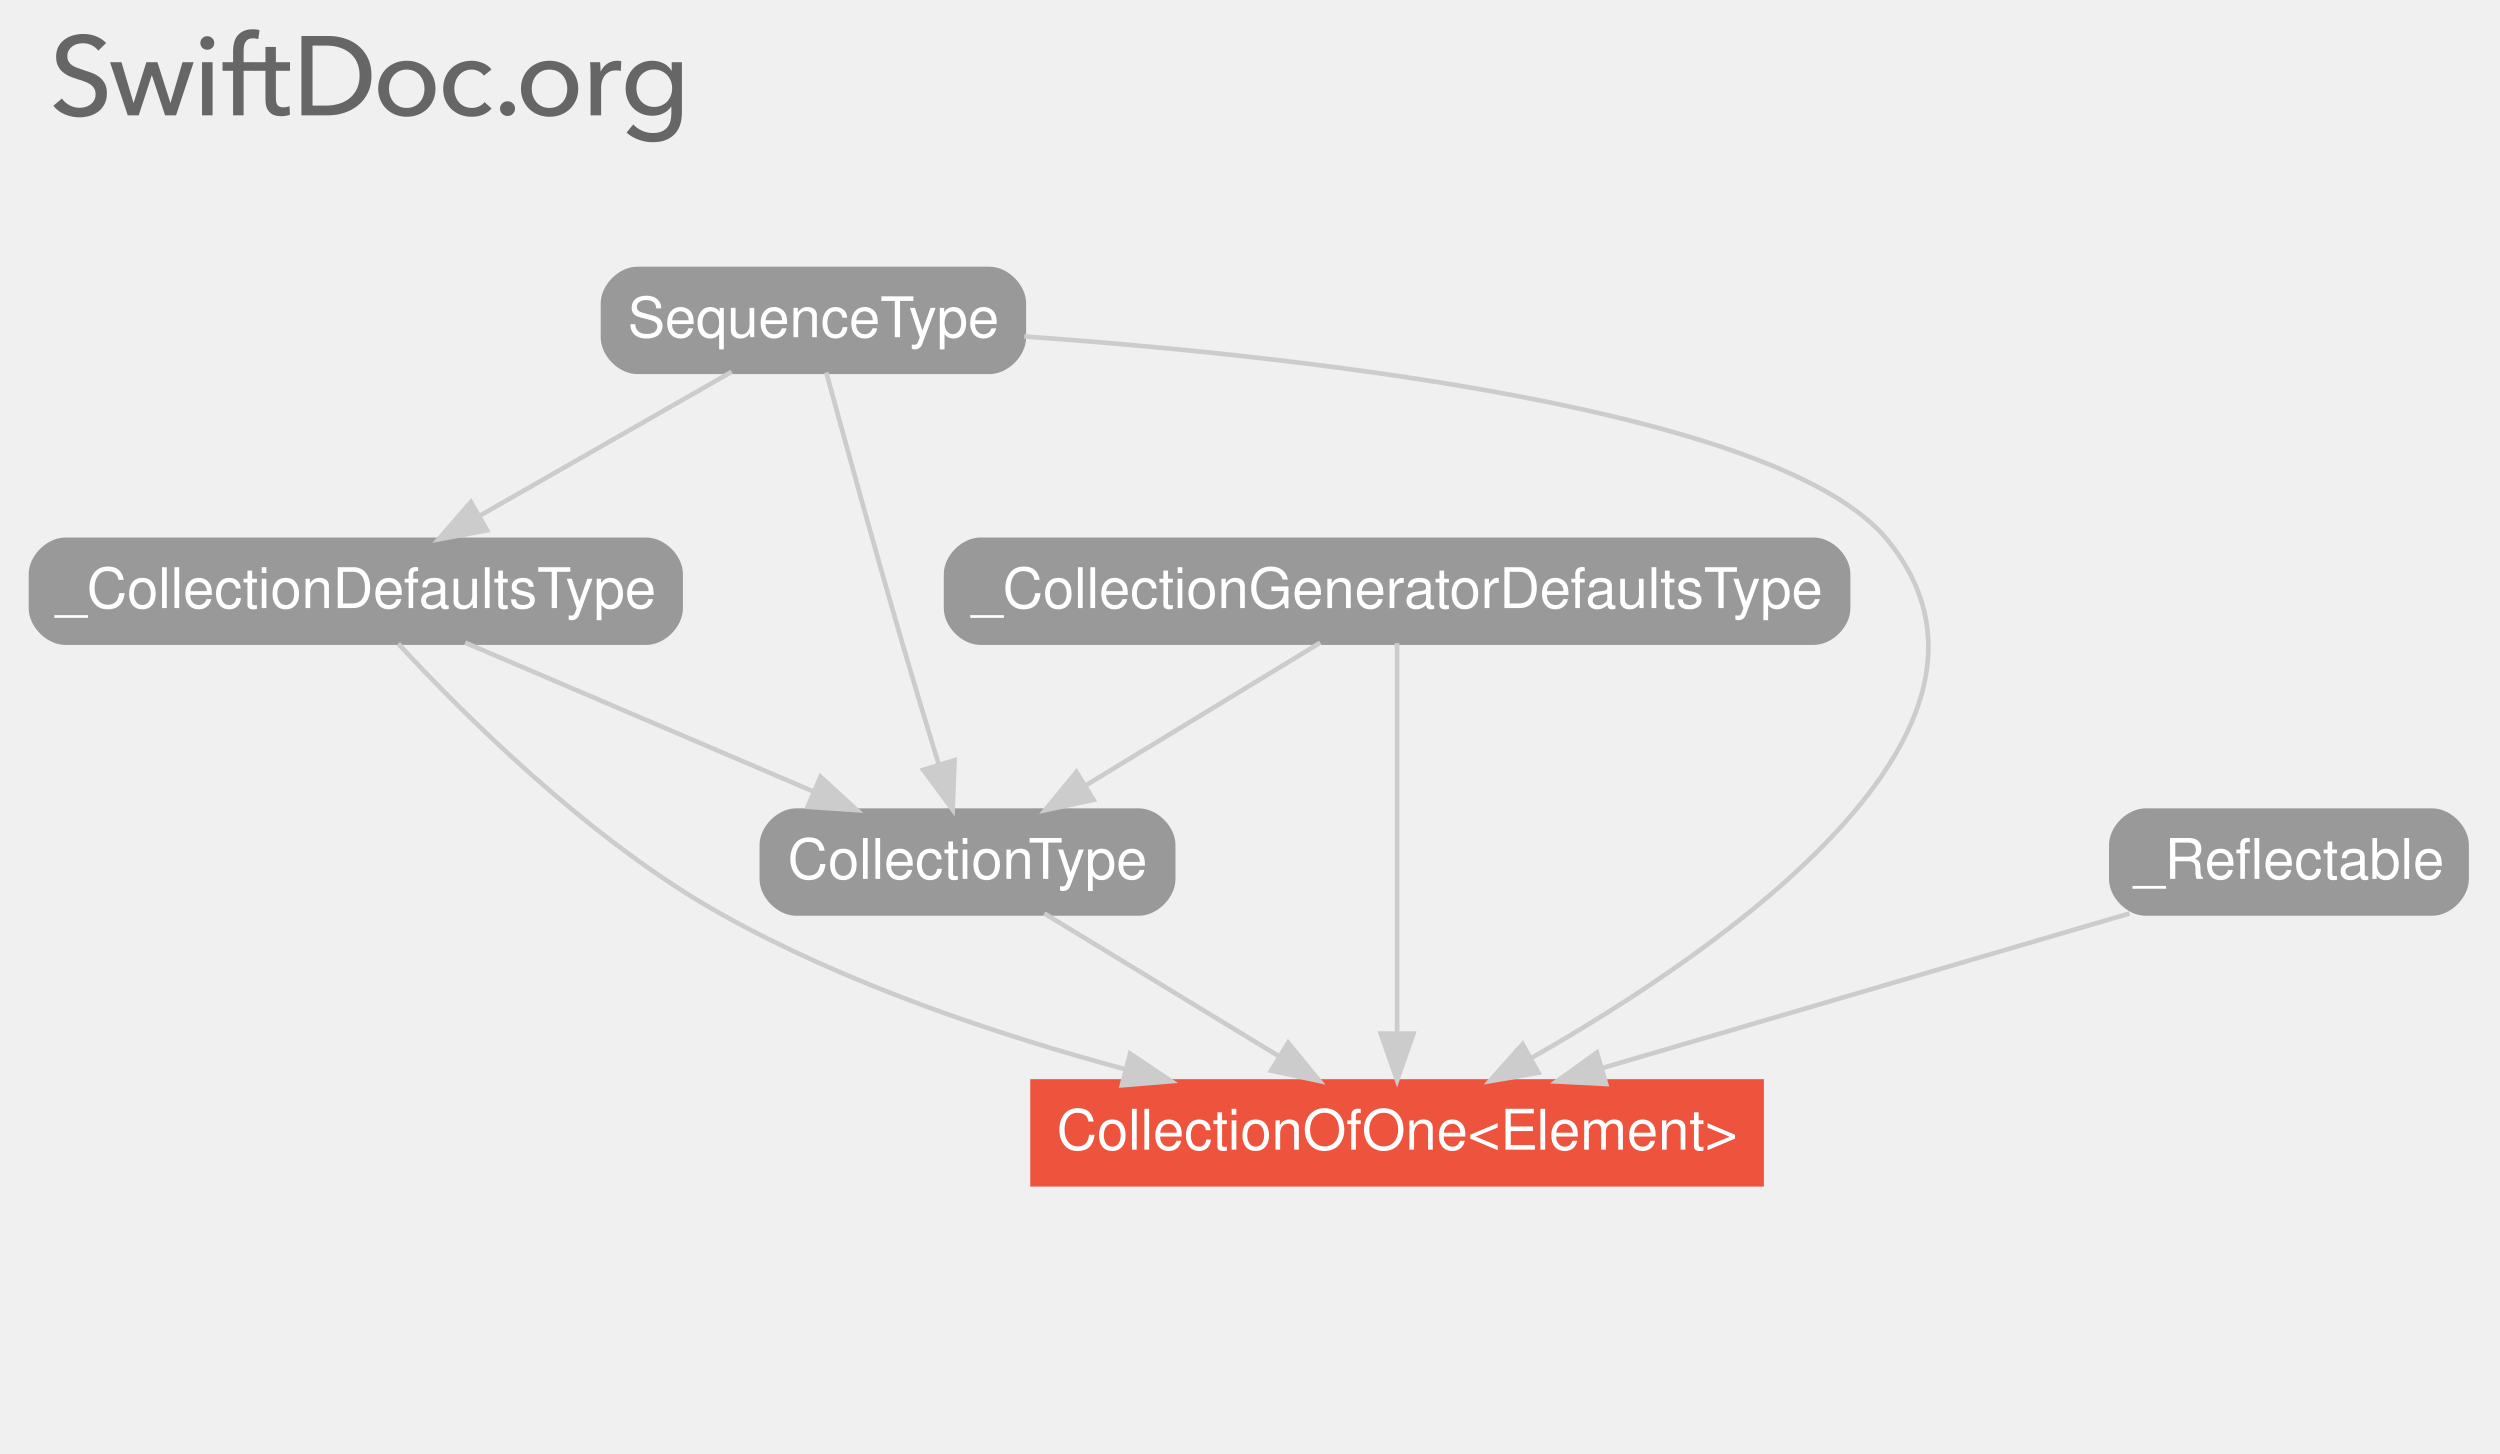
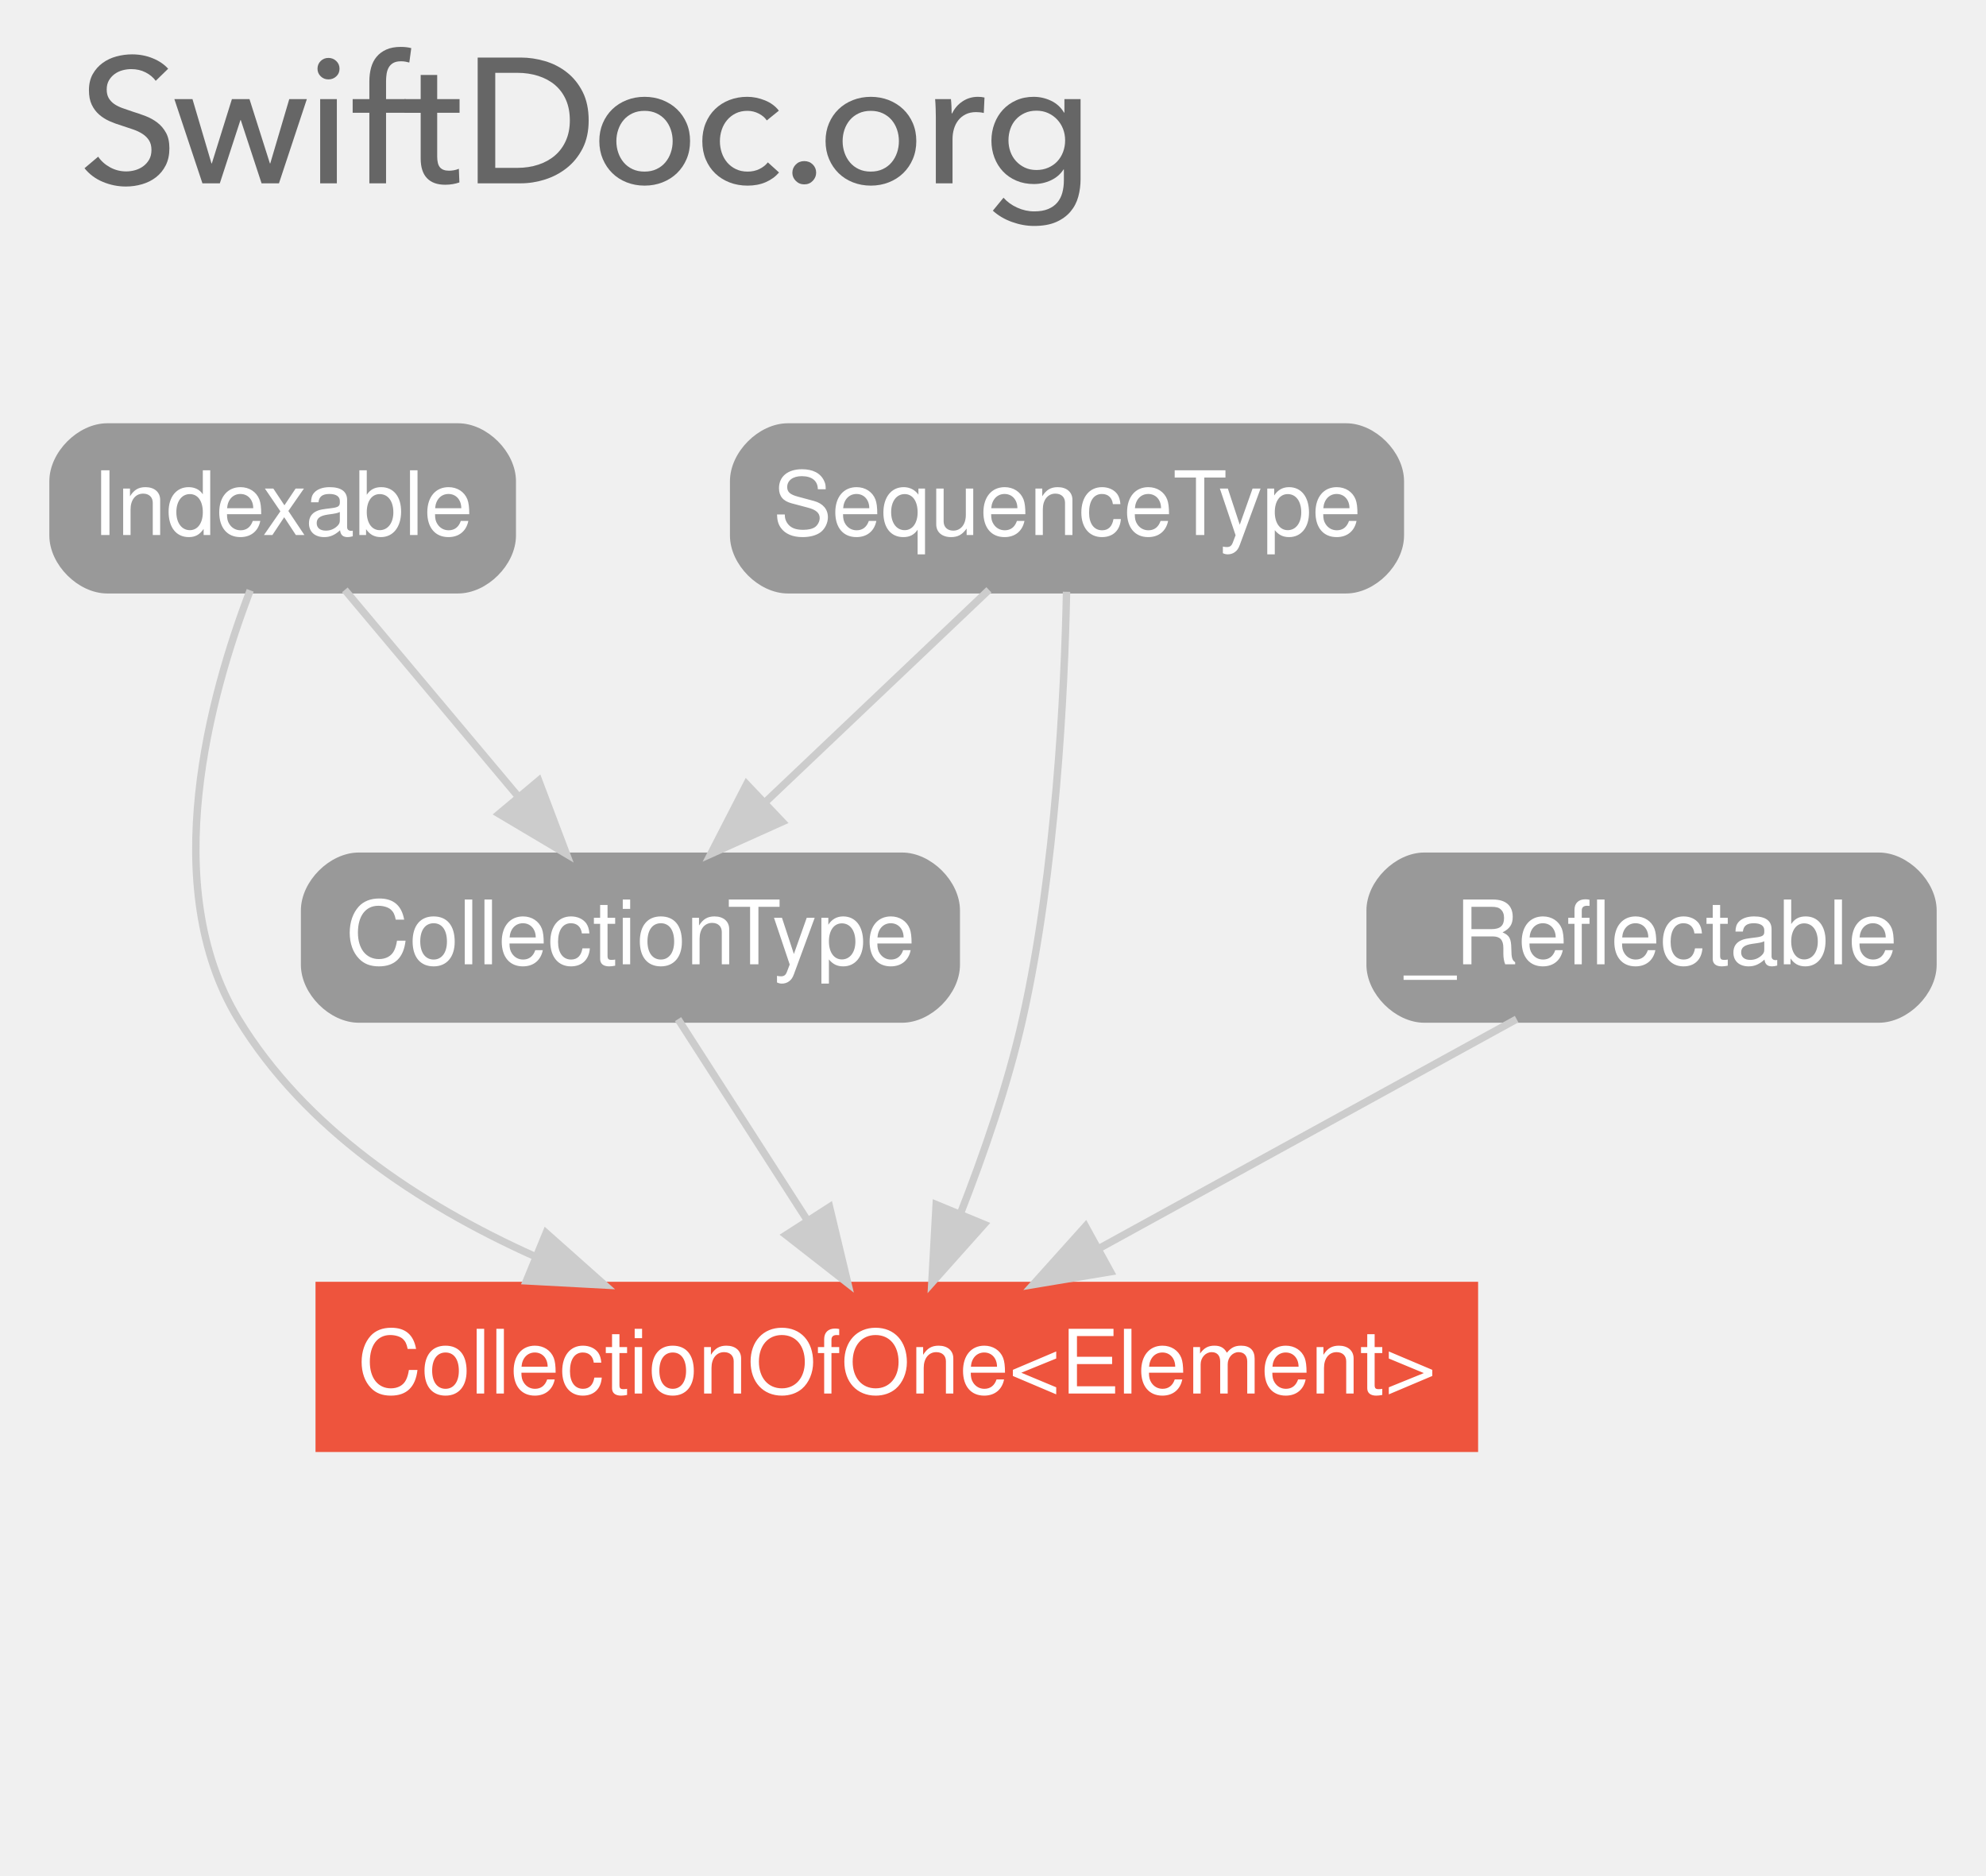
- <svg xmlns="http://www.w3.org/2000/svg" xmlns:xlink="http://www.w3.org/1999/xlink" width="535pt" height="311pt" viewBox="0.00 0.00 535.40 311.20">
-   <g id="graph0" class="graph" transform="scale(1 1) rotate(0) translate(7.2 253.6)">
-     <g transform="translate(0 -253.6)">
+ <svg xmlns="http://www.w3.org/2000/svg" xmlns:xlink="http://www.w3.org/1999/xlink" width="268pt" height="253pt" viewBox="0.00 0.00 268.40 253.20">
+   <g id="graph0" class="graph" transform="scale(1 1) rotate(0) translate(7.2 195.6)">
+     <g transform="translate(0 -195.6)">
      <g>
        <path fill="#666666" d="M13.846,10.832c-0.336-0.464-0.792-0.844-1.368-1.14s-1.224-0.444-1.944-0.444         c-0.384,0-0.772,0.052-1.164,0.156C8.977,9.509,8.622,9.677,8.301,9.908c-0.32,0.232-0.58,0.52-0.78,0.864         c-0.2,0.344-0.3,0.756-0.3,1.236c0,0.464,0.092,0.852,0.276,1.164c0.184,0.312,0.432,0.576,0.744,0.792s0.68,0.4,1.104,0.552         c0.423,0.152,0.876,0.309,1.356,0.468c0.576,0.177,1.16,0.376,1.752,0.601c0.592,0.224,1.128,0.52,1.608,0.888         s0.872,0.828,1.176,1.38s0.456,1.252,0.456,2.101c0,0.88-0.164,1.644-0.492,2.292c-0.328,0.647-0.765,1.184-1.308,1.607         c-0.544,0.424-1.172,0.74-1.884,0.948s-1.444,0.312-2.196,0.312c-1.072,0-2.108-0.208-3.108-0.624         c-1-0.415-1.828-1.031-2.484-1.848l1.848-1.56c0.4,0.592,0.936,1.071,1.608,1.439c0.672,0.368,1.399,0.552,2.184,0.552         c0.4,0,0.8-0.056,1.2-0.168c0.4-0.111,0.764-0.288,1.092-0.527c0.328-0.24,0.596-0.54,0.804-0.9         c0.208-0.36,0.312-0.796,0.312-1.308s-0.108-0.94-0.324-1.284c-0.216-0.344-0.508-0.636-0.876-0.876s-0.796-0.444-1.284-0.612         c-0.488-0.168-1.004-0.34-1.548-0.516c-0.544-0.16-1.08-0.356-1.608-0.588c-0.528-0.232-1-0.528-1.416-0.889         c-0.416-0.359-0.752-0.804-1.008-1.332c-0.256-0.527-0.384-1.184-0.384-1.968c0-0.848,0.172-1.576,0.516-2.184         c0.344-0.608,0.792-1.112,1.344-1.512c0.552-0.4,1.176-0.692,1.872-0.876c0.696-0.184,1.396-0.276,2.1-0.276         c0.992,0,1.92,0.176,2.784,0.528c0.864,0.352,1.56,0.824,2.088,1.416L13.846,10.832z" />
        <path fill="#666666" d="M18.813,13.304l2.568,8.688h0.048l2.712-8.688h2.376l2.76,8.688h0.048l2.568-8.688h2.376L30.501,24.68         h-2.352l-2.808-8.544h-0.048l-2.784,8.544h-2.352l-3.792-11.376H18.813z" />
        <path fill="#666666" d="M38.685,9.2c0,0.416-0.147,0.76-0.44,1.032c-0.294,0.272-0.647,0.408-1.06,0.408s-0.762-0.14-1.047-0.42         c-0.286-0.28-0.429-0.62-0.429-1.02c0-0.416,0.143-0.764,0.429-1.044c0.286-0.28,0.635-0.42,1.047-0.42s0.766,0.14,1.06,0.42         C38.538,8.437,38.685,8.784,38.685,9.2z M38.325,24.68h-2.256V13.304h2.256V24.68z" />
        <path fill="#666666" d="M47.613,15.152h-2.64v9.528h-2.256v-9.528h-2.256v-1.848h2.256v-2.376c0-0.672,0.076-1.292,0.228-1.86         c0.152-0.568,0.4-1.06,0.744-1.476c0.344-0.416,0.784-0.744,1.32-0.984c0.536-0.24,1.188-0.36,1.956-0.36         c0.544,0,1.016,0.056,1.416,0.168l-0.264,1.944c-0.176-0.048-0.352-0.088-0.528-0.12c-0.176-0.032-0.376-0.048-0.6-0.048         c-0.432,0-0.78,0.076-1.044,0.228c-0.264,0.152-0.468,0.356-0.612,0.612s-0.24,0.548-0.288,0.876         c-0.048,0.328-0.072,0.668-0.072,1.02v2.376h2.64V15.152z" />
        <path fill="#666666" d="M54.909,15.152h-3.024v5.91c0,0.687,0.128,1.177,0.384,1.472c0.256,0.295,0.664,0.442,1.224,0.442         c0.208,0,0.432-0.021,0.672-0.065c0.24-0.044,0.456-0.11,0.648-0.198l0.072,1.848c-0.272,0.096-0.572,0.172-0.9,0.229         c-0.328,0.056-0.668,0.084-1.02,0.084c-1.072,0-1.892-0.296-2.46-0.889c-0.568-0.592-0.852-1.479-0.852-2.664v-6.168h-2.184         v-1.848h2.184V10.04h2.232v3.264h3.024V15.152z" />
        <path fill="#666666" d="M57.356,7.688h5.832c1.088,0,2.176,0.16,3.264,0.48c1.088,0.32,2.072,0.824,2.952,1.512         s1.592,1.568,2.136,2.64c0.544,1.072,0.816,2.36,0.816,3.864c0,1.456-0.272,2.716-0.816,3.78s-1.256,1.943-2.136,2.64         s-1.864,1.216-2.952,1.561c-1.088,0.344-2.176,0.516-3.264,0.516h-5.832V7.688z M59.732,22.593h2.976         c1.024,0,1.972-0.145,2.844-0.432c0.872-0.288,1.624-0.704,2.256-1.248c0.632-0.544,1.124-1.216,1.476-2.017         c0.352-0.8,0.528-1.704,0.528-2.712c0-1.056-0.176-1.983-0.528-2.784c-0.353-0.8-0.844-1.468-1.476-2.004         c-0.632-0.536-1.384-0.944-2.256-1.224s-1.82-0.42-2.844-0.42h-2.976V22.593z" />
        <path fill="#666666" d="M86.06,18.969c0,0.88-0.156,1.688-0.468,2.424c-0.312,0.736-0.744,1.372-1.296,1.908         c-0.552,0.536-1.204,0.952-1.956,1.248c-0.752,0.296-1.56,0.443-2.424,0.443c-0.864,0-1.672-0.147-2.424-0.443         c-0.752-0.296-1.4-0.712-1.944-1.248c-0.544-0.536-0.972-1.172-1.284-1.908c-0.312-0.735-0.468-1.544-0.468-2.424         s0.156-1.684,0.468-2.412c0.312-0.728,0.74-1.356,1.284-1.884c0.543-0.528,1.191-0.939,1.944-1.236         c0.752-0.296,1.56-0.444,2.424-0.444c0.864,0,1.672,0.148,2.424,0.444c0.752,0.297,1.404,0.708,1.956,1.236         c0.552,0.527,0.984,1.156,1.296,1.884C85.904,17.285,86.06,18.089,86.06,18.969z M83.708,18.98c0-0.542-0.084-1.061-0.252-1.556         c-0.169-0.494-0.414-0.929-0.734-1.304s-0.718-0.674-1.192-0.897s-1.015-0.335-1.625-0.335c-0.61,0-1.152,0.111-1.625,0.335         c-0.474,0.224-0.871,0.522-1.191,0.897c-0.321,0.375-0.566,0.81-0.734,1.304C76.184,17.92,76.1,18.438,76.1,18.98         c0,0.543,0.084,1.062,0.253,1.556c0.168,0.495,0.413,0.934,0.734,1.316c0.321,0.383,0.718,0.686,1.191,0.909         c0.473,0.224,1.015,0.335,1.625,0.335c0.61,0,1.151-0.111,1.625-0.335s0.871-0.526,1.192-0.909s0.565-0.821,0.734-1.316         C83.624,20.042,83.708,19.523,83.708,18.98z" />
        <path fill="#666666" d="M96.428,16.184c-0.24-0.368-0.6-0.676-1.08-0.924s-0.992-0.372-1.536-0.372         c-0.592,0-1.116,0.112-1.572,0.336c-0.456,0.225-0.844,0.524-1.164,0.9c-0.32,0.376-0.564,0.812-0.732,1.308         s-0.252,1.017-0.252,1.56c0,0.545,0.084,1.064,0.252,1.561s0.412,0.933,0.732,1.308c0.32,0.376,0.712,0.677,1.176,0.9         c0.464,0.225,0.992,0.336,1.584,0.336c0.576,0,1.1-0.111,1.572-0.336c0.472-0.224,0.86-0.528,1.164-0.912l1.512,1.368         c-0.48,0.561-1.08,0.996-1.8,1.308c-0.72,0.312-1.536,0.468-2.448,0.468c-0.88,0-1.692-0.144-2.436-0.432         c-0.744-0.288-1.388-0.691-1.932-1.212c-0.544-0.52-0.972-1.147-1.284-1.884s-0.468-1.561-0.468-2.473         c0-0.896,0.152-1.711,0.456-2.447c0.304-0.736,0.728-1.368,1.272-1.896c0.543-0.527,1.188-0.936,1.932-1.224         c0.744-0.288,1.548-0.433,2.412-0.433c0.8,0,1.596,0.16,2.388,0.48s1.419,0.784,1.884,1.392L96.428,16.184z" />
        <path fill="#666666" d="M103.1,23.24c0,0.417-0.152,0.784-0.456,1.104c-0.304,0.32-0.688,0.479-1.152,0.479         c-0.448,0-0.828-0.155-1.14-0.468c-0.312-0.312-0.468-0.676-0.468-1.092c0-0.432,0.152-0.804,0.456-1.116         c0.304-0.312,0.688-0.468,1.152-0.468c0.464,0,0.848,0.152,1.152,0.456C102.947,22.44,103.1,22.808,103.1,23.24z" />
        <path fill="#666666" d="M116.635,18.969c0,0.88-0.156,1.688-0.468,2.424c-0.312,0.736-0.744,1.372-1.296,1.908         c-0.552,0.536-1.204,0.952-1.956,1.248c-0.752,0.296-1.56,0.443-2.424,0.443c-0.864,0-1.672-0.147-2.424-0.443         c-0.752-0.296-1.4-0.712-1.944-1.248c-0.544-0.536-0.972-1.172-1.284-1.908c-0.312-0.735-0.468-1.544-0.468-2.424         s0.156-1.684,0.468-2.412c0.312-0.728,0.74-1.356,1.284-1.884c0.543-0.528,1.191-0.939,1.944-1.236         c0.752-0.296,1.56-0.444,2.424-0.444c0.864,0,1.672,0.148,2.424,0.444c0.752,0.297,1.404,0.708,1.956,1.236         c0.552,0.527,0.984,1.156,1.296,1.884C116.479,17.285,116.635,18.089,116.635,18.969z M114.283,18.98         c0-0.542-0.084-1.061-0.252-1.556c-0.169-0.494-0.414-0.929-0.734-1.304s-0.718-0.674-1.192-0.897s-1.015-0.335-1.625-0.335         c-0.61,0-1.152,0.111-1.625,0.335c-0.474,0.224-0.871,0.522-1.191,0.897c-0.321,0.375-0.566,0.81-0.734,1.304         c-0.169,0.495-0.253,1.014-0.253,1.556c0,0.543,0.084,1.062,0.253,1.556c0.168,0.495,0.413,0.934,0.734,1.316         c0.321,0.383,0.718,0.686,1.191,0.909c0.473,0.224,1.015,0.335,1.625,0.335c0.61,0,1.151-0.111,1.625-0.335         s0.871-0.526,1.192-0.909s0.565-0.821,0.734-1.316C114.199,20.042,114.283,19.523,114.283,18.98z" />
        <path fill="#666666" d="M119.251,14.577c-0.016-0.48-0.04-0.904-0.072-1.272h2.136c0.032,0.288,0.056,0.62,0.072,0.996         c0.016,0.376,0.024,0.684,0.024,0.924h0.072c0.32-0.672,0.788-1.212,1.404-1.62c0.616-0.408,1.308-0.612,2.076-0.612         c0.352,0,0.648,0.033,0.888,0.097l-0.096,2.088c-0.32-0.08-0.664-0.12-1.032-0.12c-0.544,0-1.016,0.101-1.416,0.3         c-0.4,0.2-0.732,0.468-0.996,0.805c-0.264,0.336-0.46,0.724-0.588,1.163c-0.128,0.44-0.192,0.9-0.192,1.381v5.976h-2.256v-8.928         C119.275,15.449,119.267,15.056,119.251,14.577z" />
        <path fill="#666666" d="M128.419,26.625c0.496,0.56,1.116,1.008,1.86,1.344c0.744,0.336,1.508,0.504,2.292,0.504         c0.752,0,1.384-0.108,1.896-0.324s0.924-0.512,1.236-0.888s0.536-0.82,0.672-1.332c0.136-0.513,0.204-1.064,0.204-1.656v-1.464         h-0.048c-0.416,0.641-0.984,1.128-1.704,1.464c-0.72,0.336-1.488,0.504-2.304,0.504c-0.864,0-1.652-0.151-2.364-0.456         c-0.712-0.304-1.316-0.72-1.812-1.248c-0.496-0.527-0.88-1.147-1.152-1.859s-0.408-1.477-0.408-2.292         c0-0.816,0.136-1.584,0.408-2.305c0.272-0.72,0.656-1.348,1.152-1.884c0.496-0.535,1.096-0.96,1.8-1.271         c0.704-0.312,1.488-0.469,2.352-0.469c0.816,0,1.596,0.177,2.34,0.528c0.744,0.353,1.332,0.888,1.764,1.608h0.048v-1.824h2.184         v10.8c0,0.832-0.104,1.628-0.312,2.388c-0.208,0.76-0.56,1.433-1.056,2.017s-1.144,1.052-1.944,1.404         c-0.8,0.352-1.792,0.527-2.976,0.527c-0.992,0-1.988-0.18-2.988-0.54c-1-0.359-1.86-0.868-2.58-1.523L128.419,26.625z          M129.091,18.873c0,0.527,0.084,1.031,0.253,1.512c0.168,0.479,0.417,0.904,0.746,1.271c0.329,0.369,0.726,0.664,1.192,0.889         c0.465,0.224,0.995,0.336,1.589,0.336c0.577,0,1.107-0.104,1.589-0.312c0.481-0.207,0.891-0.491,1.228-0.852         s0.598-0.784,0.782-1.272c0.185-0.487,0.277-1.012,0.277-1.571c0-0.544-0.093-1.057-0.277-1.536         c-0.185-0.48-0.449-0.904-0.794-1.272c-0.345-0.367-0.755-0.66-1.228-0.876c-0.474-0.216-1-0.324-1.577-0.324         c-0.594,0-1.124,0.108-1.589,0.324c-0.466,0.216-0.863,0.504-1.192,0.864s-0.578,0.784-0.746,1.271         C129.175,17.812,129.091,18.329,129.091,18.873z" />
      </g>
      <g>
        <a xlink:href="/" pointer-events="all" target="_top">
          <polygon fill="none" points="0,0 145,0 145,35 0,35 0,0" />
        </a>
      </g>
    </g>
    <g id="node1" class="node">
      <g id="a_node1">
        <a xlink:href="/swift-2/type/CollectionOfOne/" target="_top">
-           <polygon fill="#ee543d" stroke="#ee543d" points="370.06,-22 213.94,-22 213.94,-0 370.06,-0 370.06,-22" />
-           <text text-anchor="middle" x="292" y="-7.4" font-family="Helvetica,sans-Serif" font-size="12.00" fill="white">CollectionOfOne&lt;Element&gt;</text>
+           <polygon fill="#ee543d" stroke="#ee543d" points="192.06,-22 35.94,-22 35.94,-0 192.06,-0 192.06,-22" />
+           <text text-anchor="middle" x="114" y="-7.4" font-family="Helvetica,sans-Serif" font-size="12.00" fill="white">CollectionOfOne&lt;Element&gt;</text>
        </a>
      </g>
    </g>
    <g id="node2" class="node">
      <g id="a_node2">
        <a xlink:href="/swift-2/protocol/CollectionType/" target="_top">
-           <path fill="#999999" stroke="#999999" d="M236.704,-80C236.704,-80 163.296,-80 163.296,-80 159.63,-80 155.963,-76.333 155.963,-72.667 155.963,-72.667 155.963,-65.333 155.963,-65.333 155.963,-61.667 159.63,-58 163.296,-58 163.296,-58 236.704,-58 236.704,-58 240.37,-58 244.037,-61.667 244.037,-65.333 244.037,-65.333 244.037,-72.667 244.037,-72.667 244.037,-76.333 240.37,-80 236.704,-80" />
-           <text text-anchor="middle" x="200" y="-65.4" font-family="Helvetica,sans-Serif" font-size="12.00" fill="white">CollectionType</text>
+           <path fill="#999999" stroke="#999999" d="M114.704,-80C114.704,-80 41.296,-80 41.296,-80 37.63,-80 33.963,-76.333 33.963,-72.667 33.963,-72.667 33.963,-65.333 33.963,-65.333 33.963,-61.667 37.63,-58 41.296,-58 41.296,-58 114.704,-58 114.704,-58 118.37,-58 122.037,-61.667 122.037,-65.333 122.037,-65.333 122.037,-72.667 122.037,-72.667 122.037,-76.333 118.37,-80 114.704,-80" />
+           <text text-anchor="middle" x="78" y="-65.4" font-family="Helvetica,sans-Serif" font-size="12.00" fill="white">CollectionType</text>
        </a>
      </g>
    </g>
    <g id="edge1" class="edge">
-       <path fill="none" stroke="#cccccc" d="M216.448,-57.988C230.36,-49.52 250.526,-37.245 266.525,-27.507" />
-       <polygon fill="#cccccc" stroke="#cccccc" points="268.662,-30.303 275.384,-22.114 265.023,-24.324 268.662,-30.303" />
+       <path fill="none" stroke="#cccccc" d="M84.436,-57.988C89.29,-50.438 96.089,-39.861 101.944,-30.754" />
+       <polygon fill="#cccccc" stroke="#cccccc" points="104.913,-32.608 107.376,-22.304 99.024,-28.823 104.913,-32.608" />
    </g>
    <g id="node3" class="node">
      <g id="a_node3">
-         <a xlink:href="/swift-2/protocol/SequenceType/" target="_top">
-           <path fill="#999999" stroke="#999999" d="M204.718,-196C204.718,-196 129.282,-196 129.282,-196 125.615,-196 121.949,-192.333 121.949,-188.667 121.949,-188.667 121.949,-181.333 121.949,-181.333 121.949,-177.667 125.615,-174 129.282,-174 129.282,-174 204.718,-174 204.718,-174 208.385,-174 212.051,-177.667 212.051,-181.333 212.051,-181.333 212.051,-188.667 212.051,-188.667 212.051,-192.333 208.385,-196 204.718,-196" />
-           <text text-anchor="middle" x="167" y="-181.4" font-family="Helvetica,sans-Serif" font-size="12.00" fill="white">SequenceType</text>
+         <a xlink:href="/swift-2/protocol/Indexable/" target="_top">
+           <path fill="#999999" stroke="#999999" d="M54.699,-138C54.699,-138 7.301,-138 7.301,-138 3.634,-138 -0.032,-134.333 -0.032,-130.667 -0.032,-130.667 -0.032,-123.333 -0.032,-123.333 -0.032,-119.667 3.634,-116 7.301,-116 7.301,-116 54.699,-116 54.699,-116 58.366,-116 62.032,-119.667 62.032,-123.333 62.032,-123.333 62.032,-130.667 62.032,-130.667 62.032,-134.333 58.366,-138 54.699,-138" />
+           <text text-anchor="middle" x="31" y="-123.4" font-family="Helvetica,sans-Serif" font-size="12.00" fill="white">Indexable</text>
        </a>
      </g>
    </g>
    <g id="edge2" class="edge">
-       <path fill="none" stroke="#cccccc" d="M212.153,-181.561C272.376,-177.255 374.088,-165.949 397,-138 430.063,-97.669 362.076,-50.555 320.703,-27.006" />
-       <polygon fill="#cccccc" stroke="#cccccc" points="322.27,-23.873 311.828,-22.08 318.873,-29.993 322.27,-23.873" />
+       <path fill="none" stroke="#cccccc" d="M26.613,-115.927C21.216,-101.855 14.03,-76.019 25,-58 33.988,-43.236 49.41,-33.003 64.915,-26.008" />
+       <polygon fill="#cccccc" stroke="#cccccc" points="66.604,-29.098 74.523,-22.059 63.944,-22.623 66.604,-29.098" />
    </g>
-     <g id="edge6" class="edge">
-       <path fill="none" stroke="#cccccc" d="M169.76,-173.841C173.395,-160.531 180.025,-136.474 186,-116 188.504,-107.419 191.363,-97.969 193.841,-89.878" />
-       <polygon fill="#cccccc" stroke="#cccccc" points="197.22,-90.798 196.819,-80.211 190.53,-88.738 197.22,-90.798" />
+     <g id="edge5" class="edge">
+       <path fill="none" stroke="#cccccc" d="M39.403,-115.988C45.872,-108.281 54.987,-97.419 62.736,-88.187" />
+       <polygon fill="#cccccc" stroke="#cccccc" points="65.604,-90.214 69.352,-80.304 60.242,-85.714 65.604,-90.214" />
    </g>
    <g id="node4" class="node">
      <g id="a_node4">
-         <a xlink:href="/swift-2/protocol/_CollectionDefaultsType/" target="_top">
-           <path fill="#999999" stroke="#999999" d="M131.224,-138C131.224,-138 6.776,-138 6.776,-138 3.109,-138 -0.557,-134.333 -0.557,-130.667 -0.557,-130.667 -0.557,-123.333 -0.557,-123.333 -0.557,-119.667 3.109,-116 6.776,-116 6.776,-116 131.224,-116 131.224,-116 134.891,-116 138.557,-119.667 138.557,-123.333 138.557,-123.333 138.557,-130.667 138.557,-130.667 138.557,-134.333 134.891,-138 131.224,-138" />
-           <text text-anchor="middle" x="69" y="-123.4" font-family="Helvetica,sans-Serif" font-size="12.00" fill="white">_CollectionDefaultsType</text>
+         <a xlink:href="/swift-2/protocol/SequenceType/" target="_top">
+           <path fill="#999999" stroke="#999999" d="M174.718,-138C174.718,-138 99.282,-138 99.282,-138 95.615,-138 91.949,-134.333 91.949,-130.667 91.949,-130.667 91.949,-123.333 91.949,-123.333 91.949,-119.667 95.615,-116 99.282,-116 99.282,-116 174.718,-116 174.718,-116 178.385,-116 182.051,-119.667 182.051,-123.333 182.051,-123.333 182.051,-130.667 182.051,-130.667 182.051,-134.333 178.385,-138 174.718,-138" />
+           <text text-anchor="middle" x="137" y="-123.4" font-family="Helvetica,sans-Serif" font-size="12.00" fill="white">SequenceType</text>
        </a>
      </g>
    </g>
-     <g id="edge9" class="edge">
-       <path fill="none" stroke="#cccccc" d="M149.48,-173.988C134.522,-165.441 112.777,-153.015 95.66,-143.234" />
-       <polygon fill="#cccccc" stroke="#cccccc" points="97.118,-140.036 86.699,-138.114 93.645,-146.114 97.118,-140.036" />
+     <g id="edge3" class="edge">
+       <path fill="none" stroke="#cccccc" d="M136.939,-115.732C136.668,-102.304 135.52,-78.12 131,-58 129.005,-49.122 125.713,-39.639 122.555,-31.604" />
+       <polygon fill="#cccccc" stroke="#cccccc" points="125.787,-30.261 118.733,-22.355 119.317,-32.934 125.787,-30.261" />
    </g>
-     <g id="edge3" class="edge">
-       <path fill="none" stroke="#cccccc" d="M78.088,-115.769C91.701,-101.027 118.811,-73.846 147,-58 173.86,-42.901 206.355,-32.01 233.769,-24.628" />
-       <polygon fill="#cccccc" stroke="#cccccc" points="234.823,-27.971 243.62,-22.066 233.061,-21.196 234.823,-27.971" />
-     </g>
-     <g id="edge7" class="edge">
-       <path fill="none" stroke="#cccccc" d="M92.42,-115.988C113.155,-107.124 143.647,-94.09 166.879,-84.159" />
-       <polygon fill="#cccccc" stroke="#cccccc" points="168.522,-87.263 176.341,-80.114 165.77,-80.826 168.522,-87.263" />
+     <g id="edge6" class="edge">
+       <path fill="none" stroke="#cccccc" d="M126.452,-115.988C118.083,-108.045 106.184,-96.751 96.273,-87.344" />
+       <polygon fill="#cccccc" stroke="#cccccc" points="98.519,-84.65 88.856,-80.304 93.7,-89.727 98.519,-84.65" />
    </g>
    <g id="node5" class="node">
      <g id="a_node5">
-         <a xlink:href="/swift-2/protocol/_CollectionGeneratorDefaultsType/" target="_top">
-           <path fill="#999999" stroke="#999999" d="M381.246,-138C381.246,-138 202.754,-138 202.754,-138 199.087,-138 195.421,-134.333 195.421,-130.667 195.421,-130.667 195.421,-123.333 195.421,-123.333 195.421,-119.667 199.087,-116 202.754,-116 202.754,-116 381.246,-116 381.246,-116 384.913,-116 388.579,-119.667 388.579,-123.333 388.579,-123.333 388.579,-130.667 388.579,-130.667 388.579,-134.333 384.913,-138 381.246,-138" />
-           <text text-anchor="middle" x="292" y="-123.4" font-family="Helvetica,sans-Serif" font-size="12.00" fill="white">_CollectionGeneratorDefaultsType</text>
+         <a xlink:href="/swift-2/protocol/_Reflectable/" target="_top">
+           <path fill="#999999" stroke="#999999" d="M246.7,-80C246.7,-80 185.3,-80 185.3,-80 181.634,-80 177.967,-76.333 177.967,-72.667 177.967,-72.667 177.967,-65.333 177.967,-65.333 177.967,-61.667 181.634,-58 185.3,-58 185.3,-58 246.7,-58 246.7,-58 250.366,-58 254.033,-61.667 254.033,-65.333 254.033,-65.333 254.033,-72.667 254.033,-72.667 254.033,-76.333 250.366,-80 246.7,-80" />
+           <text text-anchor="middle" x="216" y="-65.4" font-family="Helvetica,sans-Serif" font-size="12.00" fill="white">_Reflectable</text>
        </a>
      </g>
    </g>
    <g id="edge4" class="edge">
-       <path fill="none" stroke="#cccccc" d="M292,-115.883C292,-97.17 292,-56.827 292,-32.287" />
-       <polygon fill="#cccccc" stroke="#cccccc" points="295.5,-32.258 292,-22.258 288.5,-32.258 295.5,-32.258" />
-     </g>
-     <g id="edge8" class="edge">
-       <path fill="none" stroke="#cccccc" d="M275.552,-115.988C261.64,-107.52 241.474,-95.245 225.475,-85.507" />
-       <polygon fill="#cccccc" stroke="#cccccc" points="226.977,-82.324 216.616,-80.114 223.338,-88.303 226.977,-82.324" />
-     </g>
-     <g id="node6" class="node">
-       <g id="a_node6">
-         <a xlink:href="/swift-2/protocol/_Reflectable/" target="_top">
-           <path fill="#999999" stroke="#999999" d="M513.7,-80C513.7,-80 452.3,-80 452.3,-80 448.634,-80 444.967,-76.333 444.967,-72.667 444.967,-72.667 444.967,-65.333 444.967,-65.333 444.967,-61.667 448.634,-58 452.3,-58 452.3,-58 513.7,-58 513.7,-58 517.366,-58 521.033,-61.667 521.033,-65.333 521.033,-65.333 521.033,-72.667 521.033,-72.667 521.033,-76.333 517.366,-80 513.7,-80" />
-           <text text-anchor="middle" x="483" y="-65.4" font-family="Helvetica,sans-Serif" font-size="12.00" fill="white">_Reflectable</text>
-         </a>
-       </g>
-     </g>
-     <g id="edge5" class="edge">
-       <path fill="none" stroke="#cccccc" d="M448.853,-57.988C417.308,-48.74 370.277,-34.95 335.942,-24.884" />
-       <polygon fill="#cccccc" stroke="#cccccc" points="336.754,-21.474 326.173,-22.019 334.784,-28.191 336.754,-21.474" />
+       <path fill="none" stroke="#cccccc" d="M197.764,-57.988C182.052,-49.362 159.144,-36.785 141.255,-26.963" />
+       <polygon fill="#cccccc" stroke="#cccccc" points="142.872,-23.858 132.422,-22.114 139.503,-29.994 142.872,-23.858" />
    </g>
  </g>
</svg>
